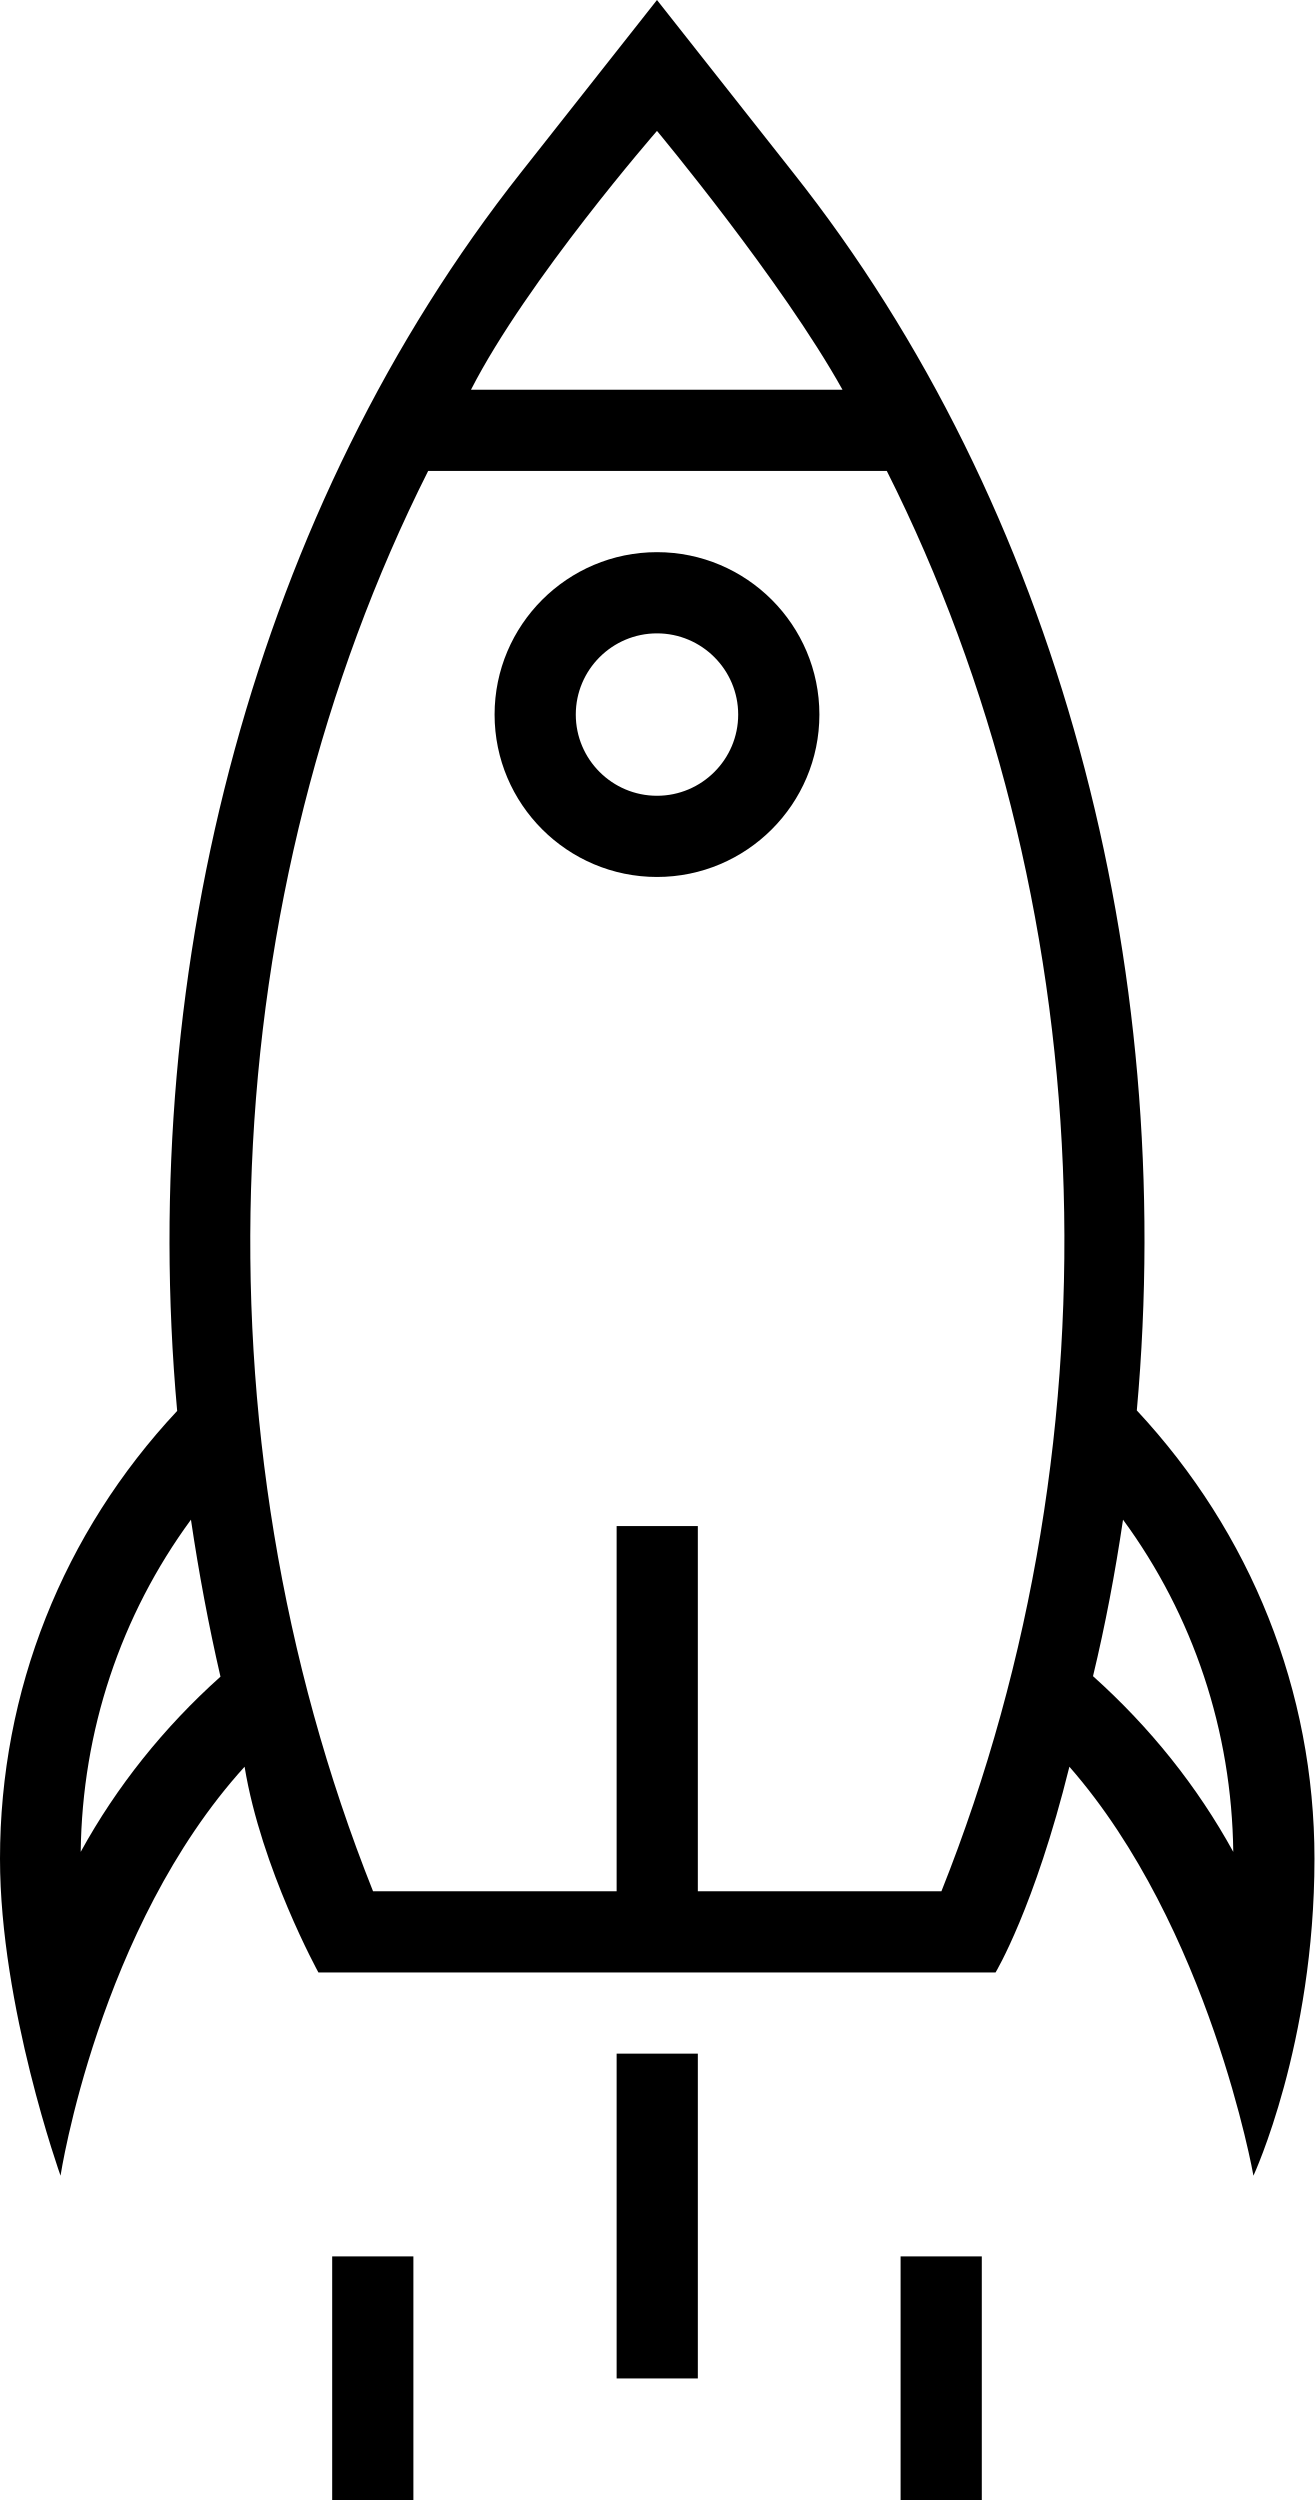
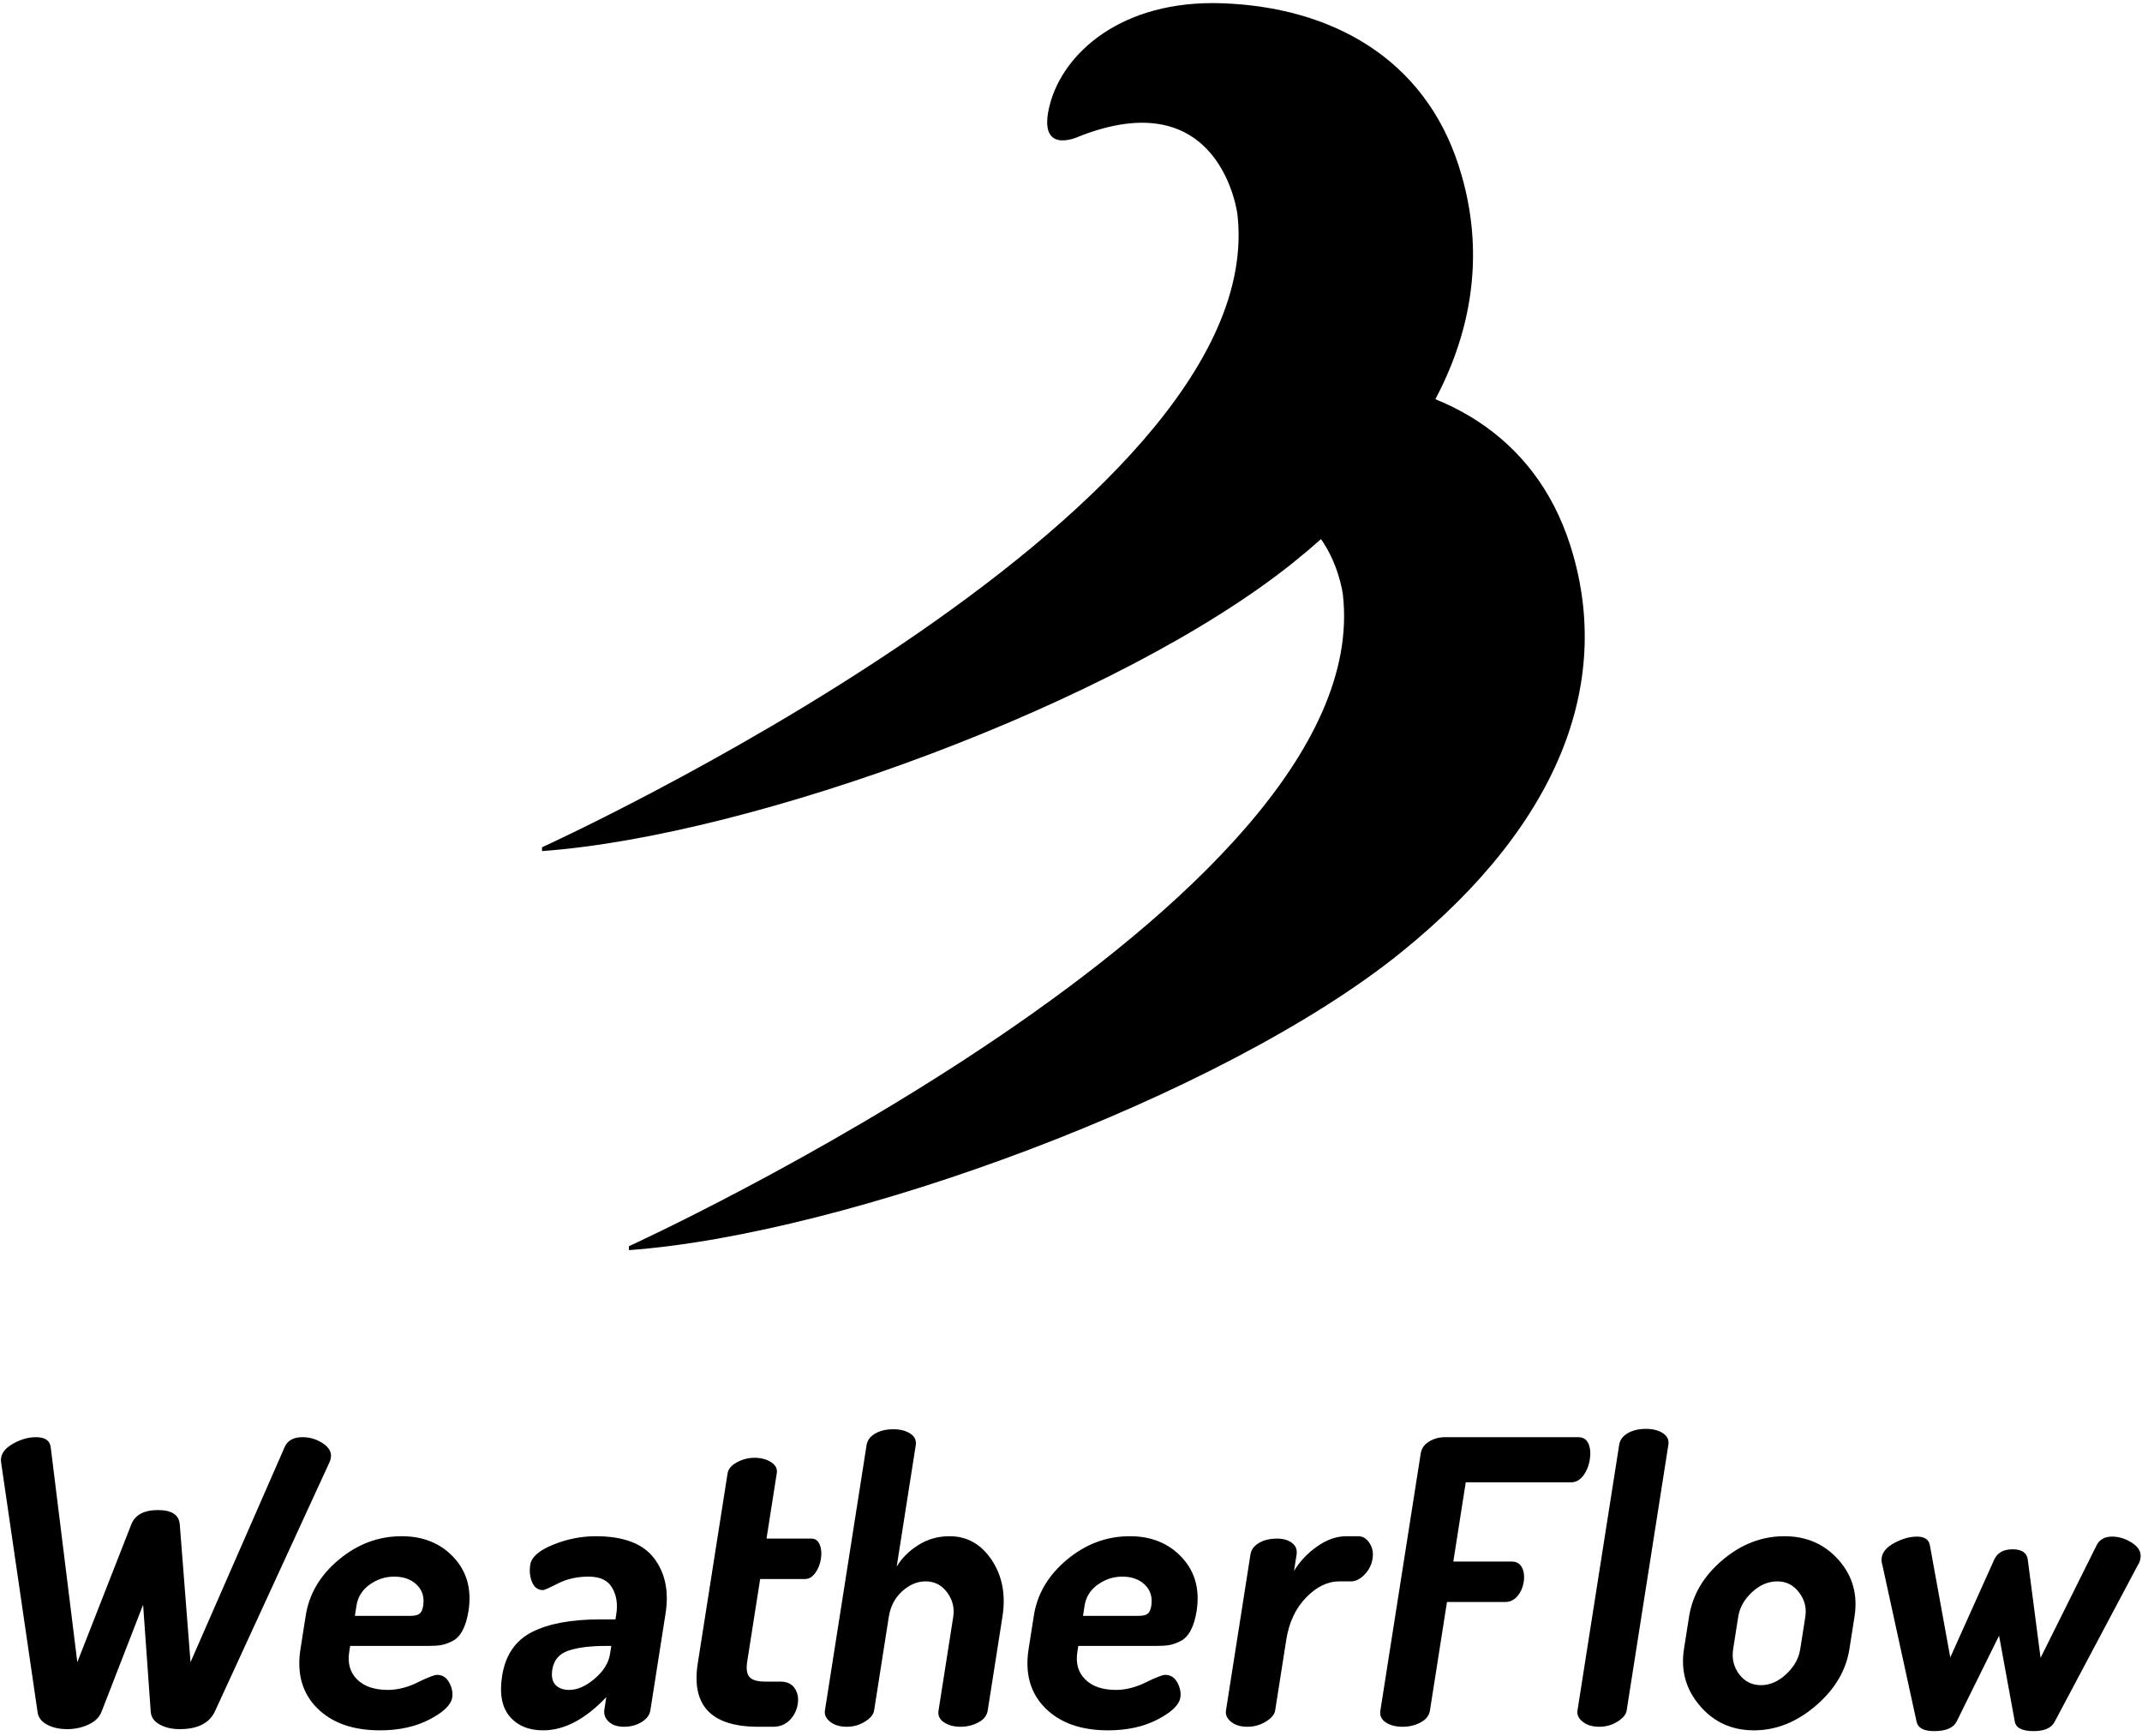
- <svg xmlns="http://www.w3.org/2000/svg" version="1.1" id="Layer_1" x="0px" y="0px" viewBox="0 0 267.1 508" style="enable-background:new 0 0 267.1 508;" xml:space="preserve">
-   <g>
-     <path d="M231,286.6c8.2-90.9-16-183.6-69.9-251.6L133.5,0l-27.6,35C52.1,103.1,27.8,195.8,36,286.7c-23.2,24.8-36,56.9-36,91   c0,30,12.3,64.4,12.3,64.4S20,391.7,49.7,359c3.4,20.7,15,41.8,15,41.8h137.6c0,0,7.9-13.1,15-41.8c28.5,32.6,37.4,83.1,37.4,83.1   s12.4-26.7,12.4-64.4C267.1,343.6,254.2,311.5,231,286.6z M16.4,376.3c0.3-24.6,8.1-48,22.4-67.5c1.6,10.8,3.6,21.5,6,31.9   C33.3,351,23.7,363,16.4,376.3z M133.5,26.6c0,0,25.4,30.5,37.7,52.6H95.7C107.1,56.9,133.5,26.6,133.5,26.6z M191.3,384.3h-49.5   v-74.2h-16.5v74.2H75.8C38.4,290.5,43.8,181.6,87,95.7h93.2C223.4,181.6,228.7,290.5,191.3,384.3z M222.1,340.6   c2.5-10.4,4.5-21,6.1-31.8c14.3,19.5,22.1,42.9,22.4,67.5C243.3,363,233.7,351,222.1,340.6z" />
-     <path d="M133.5,112.2c-18.2,0-33,14.8-33,33s14.8,33,33,33s33-14.8,33-33S151.7,112.2,133.5,112.2z M133.5,161.7   c-9.1,0-16.5-7.4-16.5-16.5s7.4-16.5,16.5-16.5s16.5,7.4,16.5,16.5S142.6,161.7,133.5,161.7z" />
-     <rect x="125.3" y="417.3" width="16.5" height="66" />
-     <rect x="183" y="458.5" width="16.5" height="49.5" />
-     <rect x="67.5" y="458.5" width="16.5" height="49.5" />
+ <svg xmlns="http://www.w3.org/2000/svg" width="479px" height="388px" viewBox="0 0 479 388" version="1.1">
+   <g id="Icons" stroke="none" stroke-width="1" fill="none" fill-rule="evenodd">
+     <g id="logo" transform="translate(-11, -57)" fill="#000000">
+       <g transform="translate(9.615385, 57.69231)" id="Group">
+         <g transform="translate(0, 317.3077)">
+           <path d="M1.632,7.97 C1.827,6.731 2.761,5.655 4.443,4.736 C6.118,3.82 7.783,3.363 9.432,3.363 C11.478,3.363 12.577,4.131 12.733,5.668 L18.673,53.675 L30.754,22.849 C31.601,20.724 33.585,19.661 36.71,19.661 C39.779,19.661 41.405,20.724 41.583,22.849 L43.99,53.675 L64.998,5.668 C65.633,4.131 66.977,3.363 69.024,3.363 C70.672,3.363 72.189,3.82 73.582,4.736 C74.97,5.655 75.569,6.731 75.374,7.97 C75.321,8.324 75.208,8.679 75.039,9.033 L49.414,64.748 C48.155,67.348 45.533,68.648 41.557,68.648 C39.852,68.648 38.369,68.307 37.114,67.625 C35.856,66.95 35.18,65.991 35.091,64.748 L33.386,40.832 L24.096,64.748 C23.616,65.991 22.639,66.95 21.169,67.625 C19.699,68.307 18.11,68.648 16.405,68.648 C14.643,68.648 13.134,68.307 11.879,67.625 C10.621,66.95 9.919,65.991 9.773,64.748 L1.635,9.033 C1.579,8.679 1.576,8.324 1.632,7.97 Z" id="Path" />
+           <path d="M68.577,50.752 L69.759,43.224 C70.52,38.386 72.99,34.219 77.175,30.734 C81.356,27.249 86.038,25.509 91.209,25.509 C96.04,25.509 99.927,27.099 102.867,30.27 C105.807,33.444 106.903,37.434 106.148,42.238 C105.873,43.992 105.429,45.439 104.823,46.579 C104.221,47.721 103.439,48.527 102.486,48.991 C101.532,49.459 100.675,49.753 99.917,49.87 C99.162,49.987 98.185,50.043 96.993,50.043 L79.688,50.043 L79.479,51.373 C79.082,53.916 79.664,55.968 81.24,57.528 C82.813,59.095 85.104,59.877 88.117,59.877 C90.279,59.877 92.494,59.316 94.778,58.196 C97.056,57.074 98.506,56.512 99.132,56.512 C100.324,56.512 101.228,57.087 101.847,58.236 C102.459,59.389 102.681,60.498 102.516,61.561 C102.257,63.215 100.566,64.852 97.44,66.476 C94.315,68.103 90.623,68.915 86.359,68.915 C80.274,68.915 75.582,67.244 72.268,63.906 C68.954,60.572 67.726,56.188 68.577,50.752 Z M80.744,43.314 L93.189,43.314 C94.1,43.314 94.762,43.164 95.179,42.86 C95.596,42.556 95.874,41.961 96.013,41.079 C96.315,39.151 95.838,37.581 94.576,36.364 C93.322,35.151 91.64,34.543 89.537,34.543 C87.548,34.543 85.717,35.138 84.055,36.321 C82.393,37.51 81.409,39.067 81.108,40.995 L80.744,43.314 Z" id="Shape" fill-rule="nonzero" />
+           <path d="M113.667,56.766 C114.395,52.118 116.616,48.844 120.321,46.953 C124.029,45.058 129.095,44.109 135.518,44.109 L139.014,44.109 L139.2,42.927 C139.554,40.678 139.249,38.72 138.289,37.049 C137.329,35.382 135.571,34.543 133.015,34.543 C130.456,34.543 128.188,35.045 126.211,36.05 C124.238,37.053 123.106,37.557 122.821,37.557 C121.685,37.557 120.868,36.966 120.371,35.783 C119.874,34.603 119.739,33.3 119.96,31.887 C120.229,30.173 121.924,28.686 125.056,27.413 C128.181,26.143 131.363,25.509 134.601,25.509 C140.795,25.509 145.142,27.146 147.642,30.424 C150.142,33.701 150.999,37.821 150.221,42.78 L146.814,64.484 C146.659,65.487 146.01,66.342 144.878,67.054 C143.742,67.762 142.408,68.116 140.871,68.116 C139.451,68.116 138.332,67.739 137.514,66.98 C136.697,66.222 136.372,65.306 136.538,64.234 L136.968,61.487 C132.27,66.439 127.565,68.915 122.844,68.915 C119.606,68.915 117.113,67.876 115.362,65.808 C113.614,63.739 113.047,60.726 113.667,56.766 Z M124.89,55.339 C124.652,56.853 124.887,57.986 125.595,58.744 C126.297,59.499 127.334,59.877 128.698,59.877 C130.515,59.877 132.409,59.035 134.376,57.358 C136.346,55.677 137.491,53.829 137.806,51.808 L138.084,50.043 L136.806,50.043 C133.336,50.043 130.568,50.398 128.499,51.096 C126.426,51.794 125.225,53.211 124.89,55.339 Z" id="Shape" fill-rule="nonzero" />
+           <path d="M157.422,53.933 L164.084,11.472 C164.239,10.483 164.938,9.651 166.183,8.976 C167.421,8.308 168.725,7.97 170.089,7.97 C171.566,7.97 172.811,8.298 173.814,8.949 C174.821,9.604 175.248,10.413 175.095,11.378 L172.794,26.043 L182.856,26.043 C183.707,26.043 184.316,26.491 184.69,27.39 C185.061,28.282 185.15,29.341 184.962,30.557 C184.77,31.773 184.346,32.833 183.694,33.731 C183.041,34.627 182.286,35.075 181.439,35.075 L171.374,35.075 L168.477,53.545 C168.222,55.179 168.394,56.332 169,57.007 C169.606,57.682 170.788,58.016 172.549,58.016 L175.877,58.016 C177.353,58.016 178.426,58.51 179.098,59.499 C179.764,60.488 179.992,61.661 179.78,63.021 C179.558,64.441 178.956,65.644 177.979,66.633 C176.996,67.619 175.767,68.116 174.291,68.116 L170.963,68.116 C160.448,68.116 155.936,63.389 157.422,53.933 Z" id="Path" />
+           <path d="M185.856,64.488 L195.172,5.133 C195.338,4.071 195.97,3.216 197.066,2.564 C198.162,1.919 199.536,1.592 201.185,1.592 C202.721,1.592 203.972,1.919 204.952,2.567 C205.932,3.216 206.336,4.074 206.171,5.133 L201.906,32.298 C203.055,30.393 204.674,28.786 206.757,27.473 C208.836,26.163 211.157,25.509 213.713,25.509 C217.636,25.509 220.781,27.279 223.152,30.824 C225.522,34.366 226.324,38.59 225.556,43.488 L222.258,64.484 C222.082,65.607 221.39,66.493 220.182,67.141 C218.97,67.792 217.626,68.116 216.149,68.116 C214.726,68.116 213.517,67.792 212.508,67.144 C211.501,66.496 211.087,65.614 211.263,64.491 L214.547,43.555 C214.862,41.557 214.408,39.729 213.19,38.082 C211.971,36.431 210.365,35.606 208.376,35.606 C206.502,35.606 204.754,36.341 203.131,37.818 C201.506,39.288 200.509,41.202 200.138,43.555 L196.854,64.491 C196.715,65.377 196.033,66.202 194.805,66.967 C193.576,67.732 192.219,68.116 190.742,68.116 C189.209,68.116 187.974,67.746 187.041,67.01 C186.104,66.272 185.71,65.433 185.856,64.488 Z" id="Path" />
+           <path d="M231.402,50.752 L232.584,43.224 C233.346,38.386 235.816,34.219 240.001,30.734 C244.182,27.249 248.864,25.509 254.035,25.509 C258.866,25.509 262.752,27.099 265.693,30.27 C268.632,33.444 269.728,37.434 268.974,42.238 C268.699,43.992 268.255,45.439 267.649,46.579 C267.047,47.721 266.265,48.527 265.312,48.991 C264.358,49.459 263.501,49.753 262.743,49.87 C261.988,49.987 261.011,50.043 259.819,50.043 L242.513,50.043 L242.305,51.373 C241.908,53.916 242.49,55.968 244.066,57.528 C245.639,59.095 247.93,59.877 250.943,59.877 C253.105,59.877 255.32,59.316 257.604,58.196 C259.882,57.074 261.332,56.512 261.958,56.512 C263.15,56.512 264.054,57.087 264.673,58.236 C265.285,59.389 265.507,60.498 265.342,61.561 C265.083,63.215 263.391,64.852 260.266,66.476 C257.141,68.103 253.449,68.915 249.185,68.915 C243.1,68.915 238.408,67.244 235.094,63.906 C231.78,60.572 230.552,56.188 231.402,50.752 Z M243.57,43.314 L256.015,43.314 C256.925,43.314 257.588,43.164 258.005,42.86 C258.422,42.556 258.7,41.961 258.839,41.079 C259.14,39.151 258.664,37.581 257.402,36.364 C256.147,35.151 254.466,34.543 252.363,34.543 C250.373,34.543 248.542,35.138 246.88,36.321 C245.218,37.51 244.235,39.067 243.934,40.995 L243.57,43.314 Z" id="Shape" fill-rule="nonzero" />
+           <path d="M275.539,64.484 L281.018,29.582 C281.184,28.519 281.819,27.664 282.915,27.015 C284.008,26.364 285.355,26.043 286.948,26.043 C288.368,26.043 289.494,26.367 290.328,27.025 C291.166,27.677 291.497,28.542 291.328,29.615 L290.755,33.284 C291.99,31.199 293.695,29.381 295.874,27.834 C298.046,26.284 300.244,25.509 302.459,25.509 L305.104,25.509 C306.127,25.509 306.968,26.016 307.637,27.029 C308.299,28.041 308.531,29.204 308.326,30.514 C308.111,31.884 307.508,33.073 306.528,34.089 C305.541,35.101 304.542,35.606 303.519,35.606 L300.873,35.606 C298.261,35.606 295.784,36.812 293.447,39.228 C291.103,41.644 289.63,44.794 289.021,48.68 L286.537,64.491 C286.398,65.377 285.7,66.202 284.445,66.967 C283.187,67.732 281.819,68.116 280.343,68.116 C278.807,68.116 277.588,67.746 276.681,67.007 C275.774,66.269 275.393,65.43 275.539,64.484 Z" id="Path" />
+           <path d="M310.071,64.484 L319.093,6.998 C319.271,5.875 319.891,4.99 320.963,4.338 C322.026,3.69 323.218,3.363 324.526,3.363 L354.277,3.363 C355.416,3.363 356.19,3.85 356.604,4.826 C357.018,5.798 357.121,6.968 356.905,8.324 C356.684,9.741 356.197,10.954 355.442,11.956 C354.69,12.959 353.77,13.46 352.691,13.46 L329.161,13.46 L326.38,31.175 L339.424,31.175 C340.504,31.175 341.275,31.62 341.732,32.505 C342.189,33.391 342.315,34.487 342.113,35.783 C341.927,36.966 341.467,37.998 340.732,38.884 C339.997,39.769 339.087,40.213 338.007,40.213 L324.963,40.213 L321.152,64.484 C320.976,65.607 320.285,66.493 319.076,67.141 C317.868,67.792 316.52,68.116 315.044,68.116 C313.507,68.116 312.252,67.792 311.276,67.141 C310.296,66.493 309.895,65.607 310.071,64.484 Z" id="Path" />
+           <path d="M354.144,64.484 L363.474,5.047 C363.64,3.984 364.272,3.129 365.371,2.477 C366.464,1.829 367.838,1.505 369.487,1.505 C371.023,1.505 372.274,1.829 373.258,2.477 C374.234,3.129 374.638,3.984 374.473,5.047 L365.143,64.484 C365.004,65.37 364.322,66.199 363.093,66.964 C361.865,67.732 360.508,68.116 359.031,68.116 C357.498,68.116 356.263,67.746 355.329,67.007 C354.393,66.269 353.999,65.43 354.144,64.484 Z" id="Path" />
+           <path d="M377.956,50.752 L379.098,43.488 C379.856,38.65 382.333,34.44 386.534,30.868 C390.729,27.296 395.361,25.509 400.419,25.509 C405.363,25.509 409.405,27.279 412.544,30.824 C415.679,34.366 416.864,38.59 416.096,43.488 L414.954,50.752 C414.202,55.54 411.693,59.76 407.428,63.419 C403.158,67.081 398.549,68.915 393.609,68.915 C388.663,68.915 384.627,67.081 381.511,63.419 C378.389,59.76 377.207,55.54 377.956,50.752 Z M388.961,50.725 C388.63,52.837 389.073,54.715 390.292,56.352 C391.51,57.992 393.146,58.814 395.192,58.814 C397.178,58.814 399.055,57.992 400.82,56.352 C402.585,54.715 403.634,52.837 403.965,50.725 L405.094,43.518 C405.409,41.527 404.939,39.712 403.691,38.068 C402.439,36.428 400.82,35.606 398.834,35.606 C396.787,35.606 394.897,36.414 393.169,38.025 C391.437,39.635 390.411,41.466 390.09,43.518 L388.961,50.725 Z" id="Shape" fill-rule="nonzero" />
+           <path d="M422.172,30.293 C422.377,28.993 423.344,27.888 425.082,26.969 C426.817,26.056 428.479,25.595 430.071,25.595 C431.72,25.595 432.67,26.217 432.935,27.456 L437.511,52.613 L447.337,30.734 C448.032,29.201 449.403,28.432 451.449,28.432 C453.495,28.432 454.627,29.201 454.839,30.734 L457.703,52.703 L470.274,27.456 C470.923,26.217 472.072,25.595 473.721,25.595 C475.257,25.595 476.74,26.07 478.187,27.015 C479.631,27.958 480.25,29.08 480.045,30.38 C479.942,31.032 479.747,31.563 479.452,31.974 L460.822,67.054 C460.094,68.41 458.541,69.089 456.154,69.089 C453.651,69.089 452.25,68.41 451.956,67.054 L448.42,47.745 L438.924,66.964 C438.193,68.384 436.514,69.089 433.902,69.089 C431.571,69.089 430.263,68.384 429.972,66.964 L422.334,31.974 C422.142,31.386 422.089,30.824 422.172,30.293 Z" id="Path" />
+         </g>
+         <g transform="translate(122.5962, 0)">
+           <path d="M175.551,83.691 C152.535,82.889 139.116,95.123 136.025,106.991 C132.931,118.86 142.429,114.46 142.429,114.46 C175.329,101.275 179.086,132.263 179.086,132.263 C187.035,201.49 19.431,277.969 19.431,277.969 L19.431,278.846 C68.013,275.331 152.145,244.566 192.112,212.258 C228.85,182.556 239.367,150.508 229.874,121.059 C221.912,96.368 200.728,84.581 175.551,83.691" id="Path" />
+           <path d="M204.976,36.332 C197.225,12.353 176.584,0.895 152.066,0.037 C129.644,-0.749 116.578,11.137 113.564,22.666 C110.552,34.196 119.804,29.931 119.804,29.931 C151.851,17.115 155.504,47.222 155.504,47.222 C163.249,114.471 0,188.765 0,188.765 L0,189.615 C47.317,186.201 129.267,156.314 168.198,124.927 C203.98,96.082 214.224,64.943 204.976,36.332" id="Path" />
+         </g>
+       </g>
+     </g>
  </g>
</svg>
